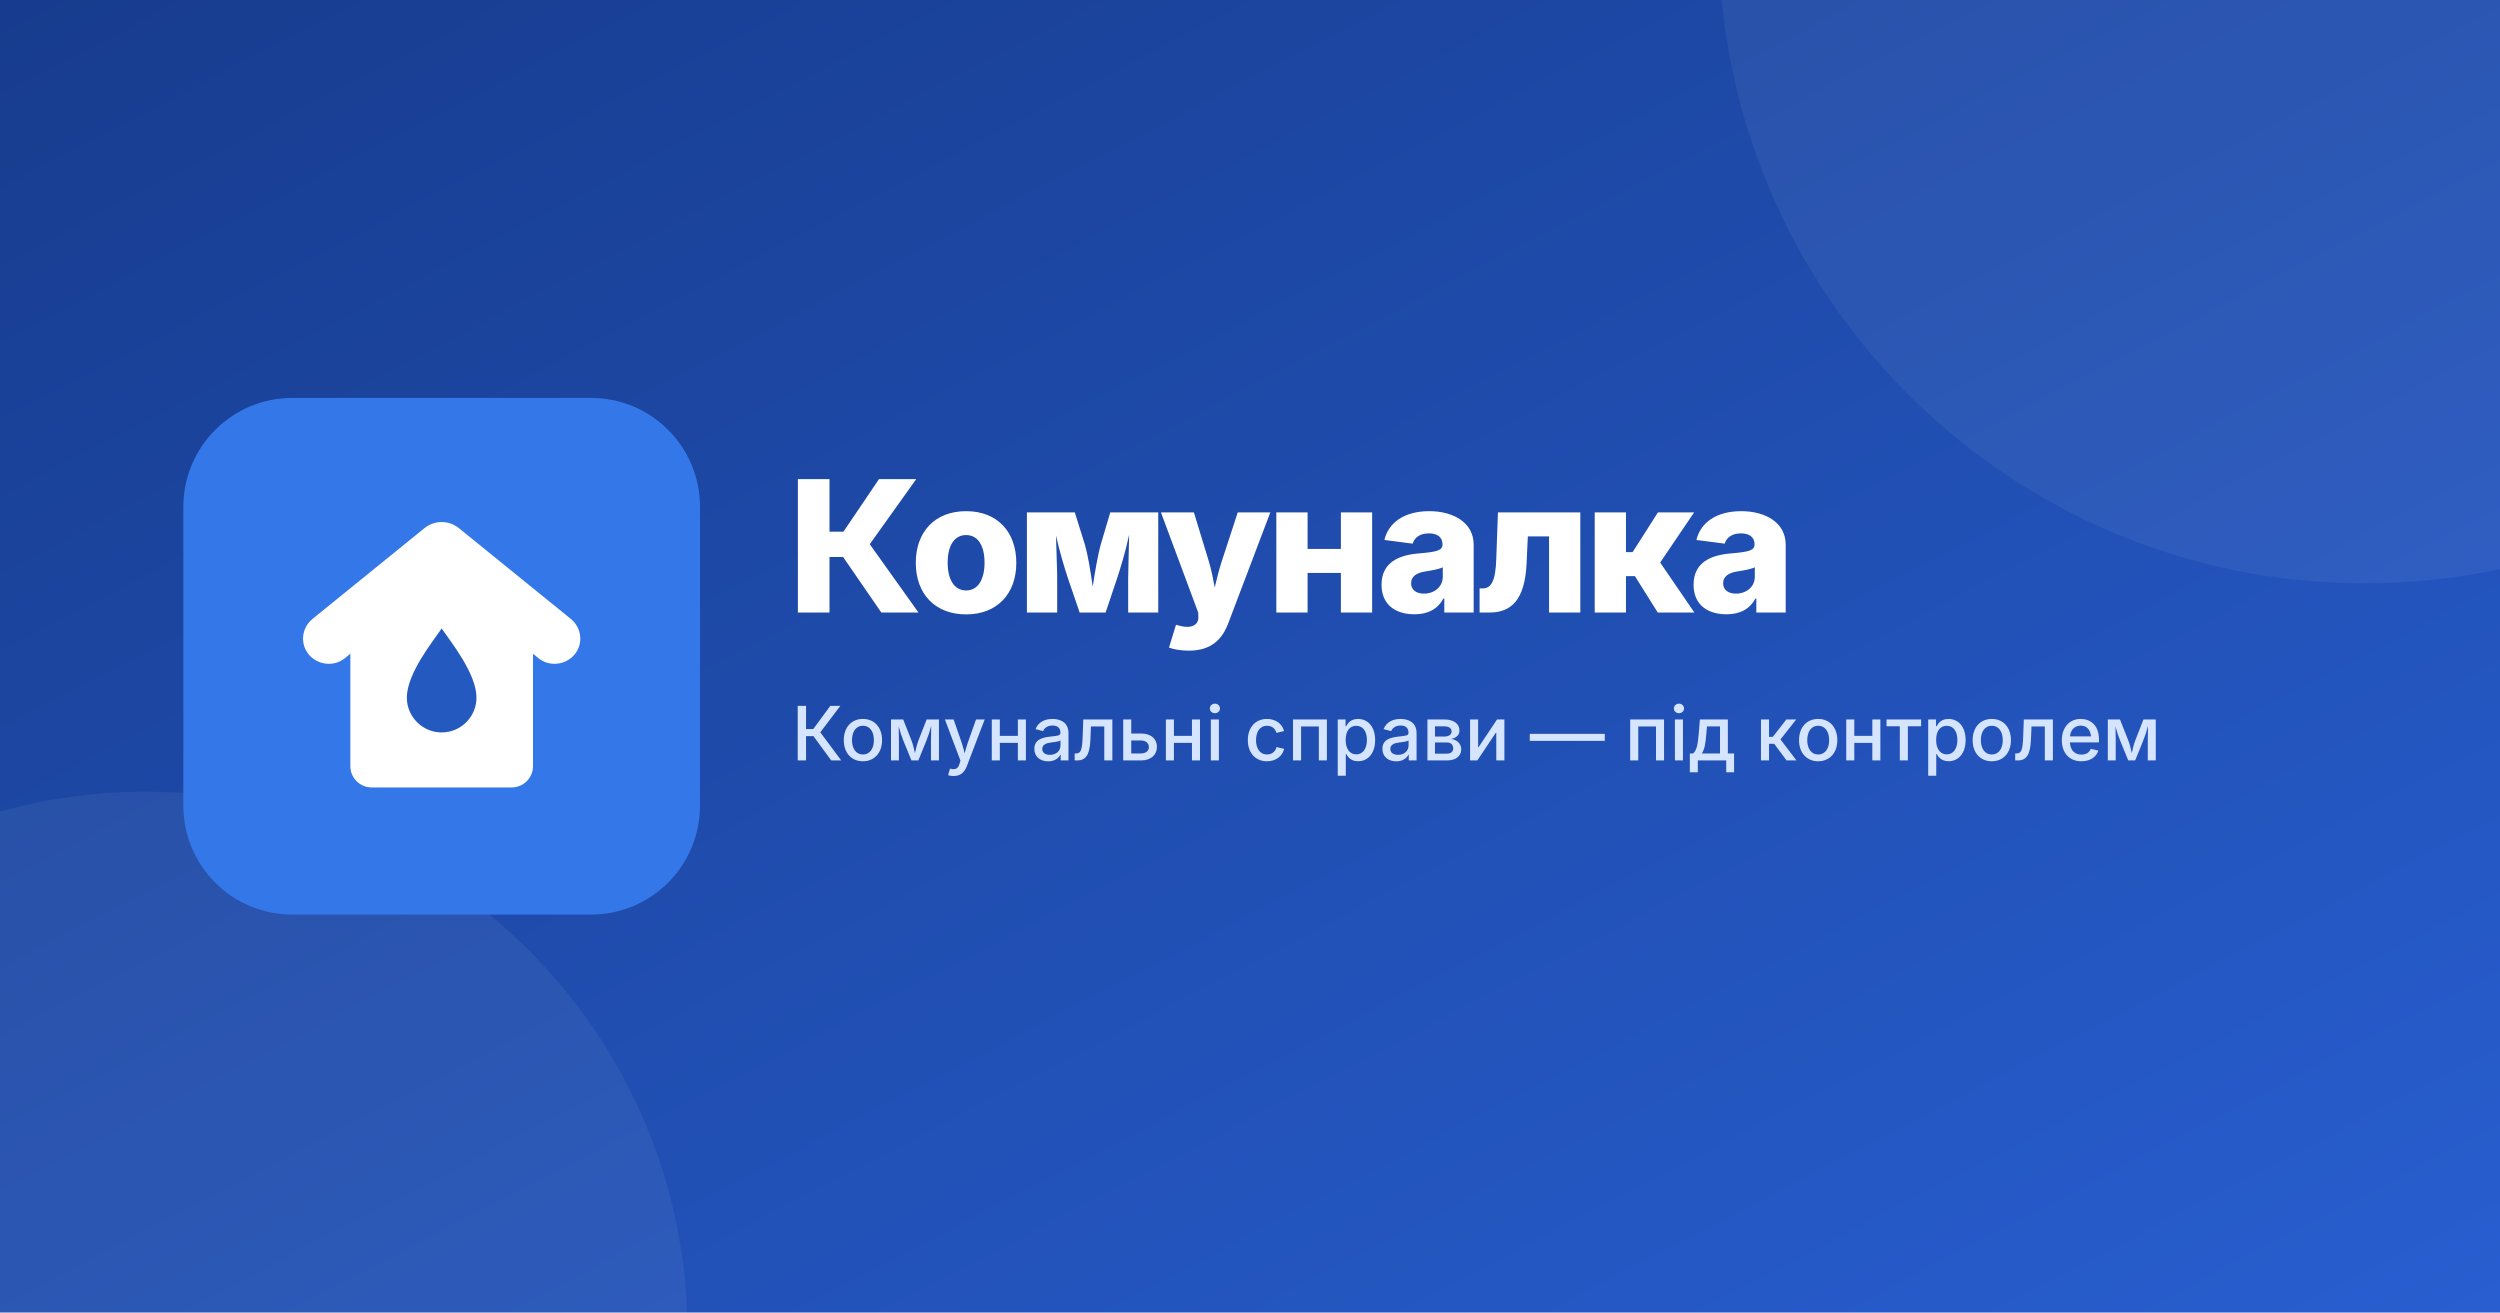
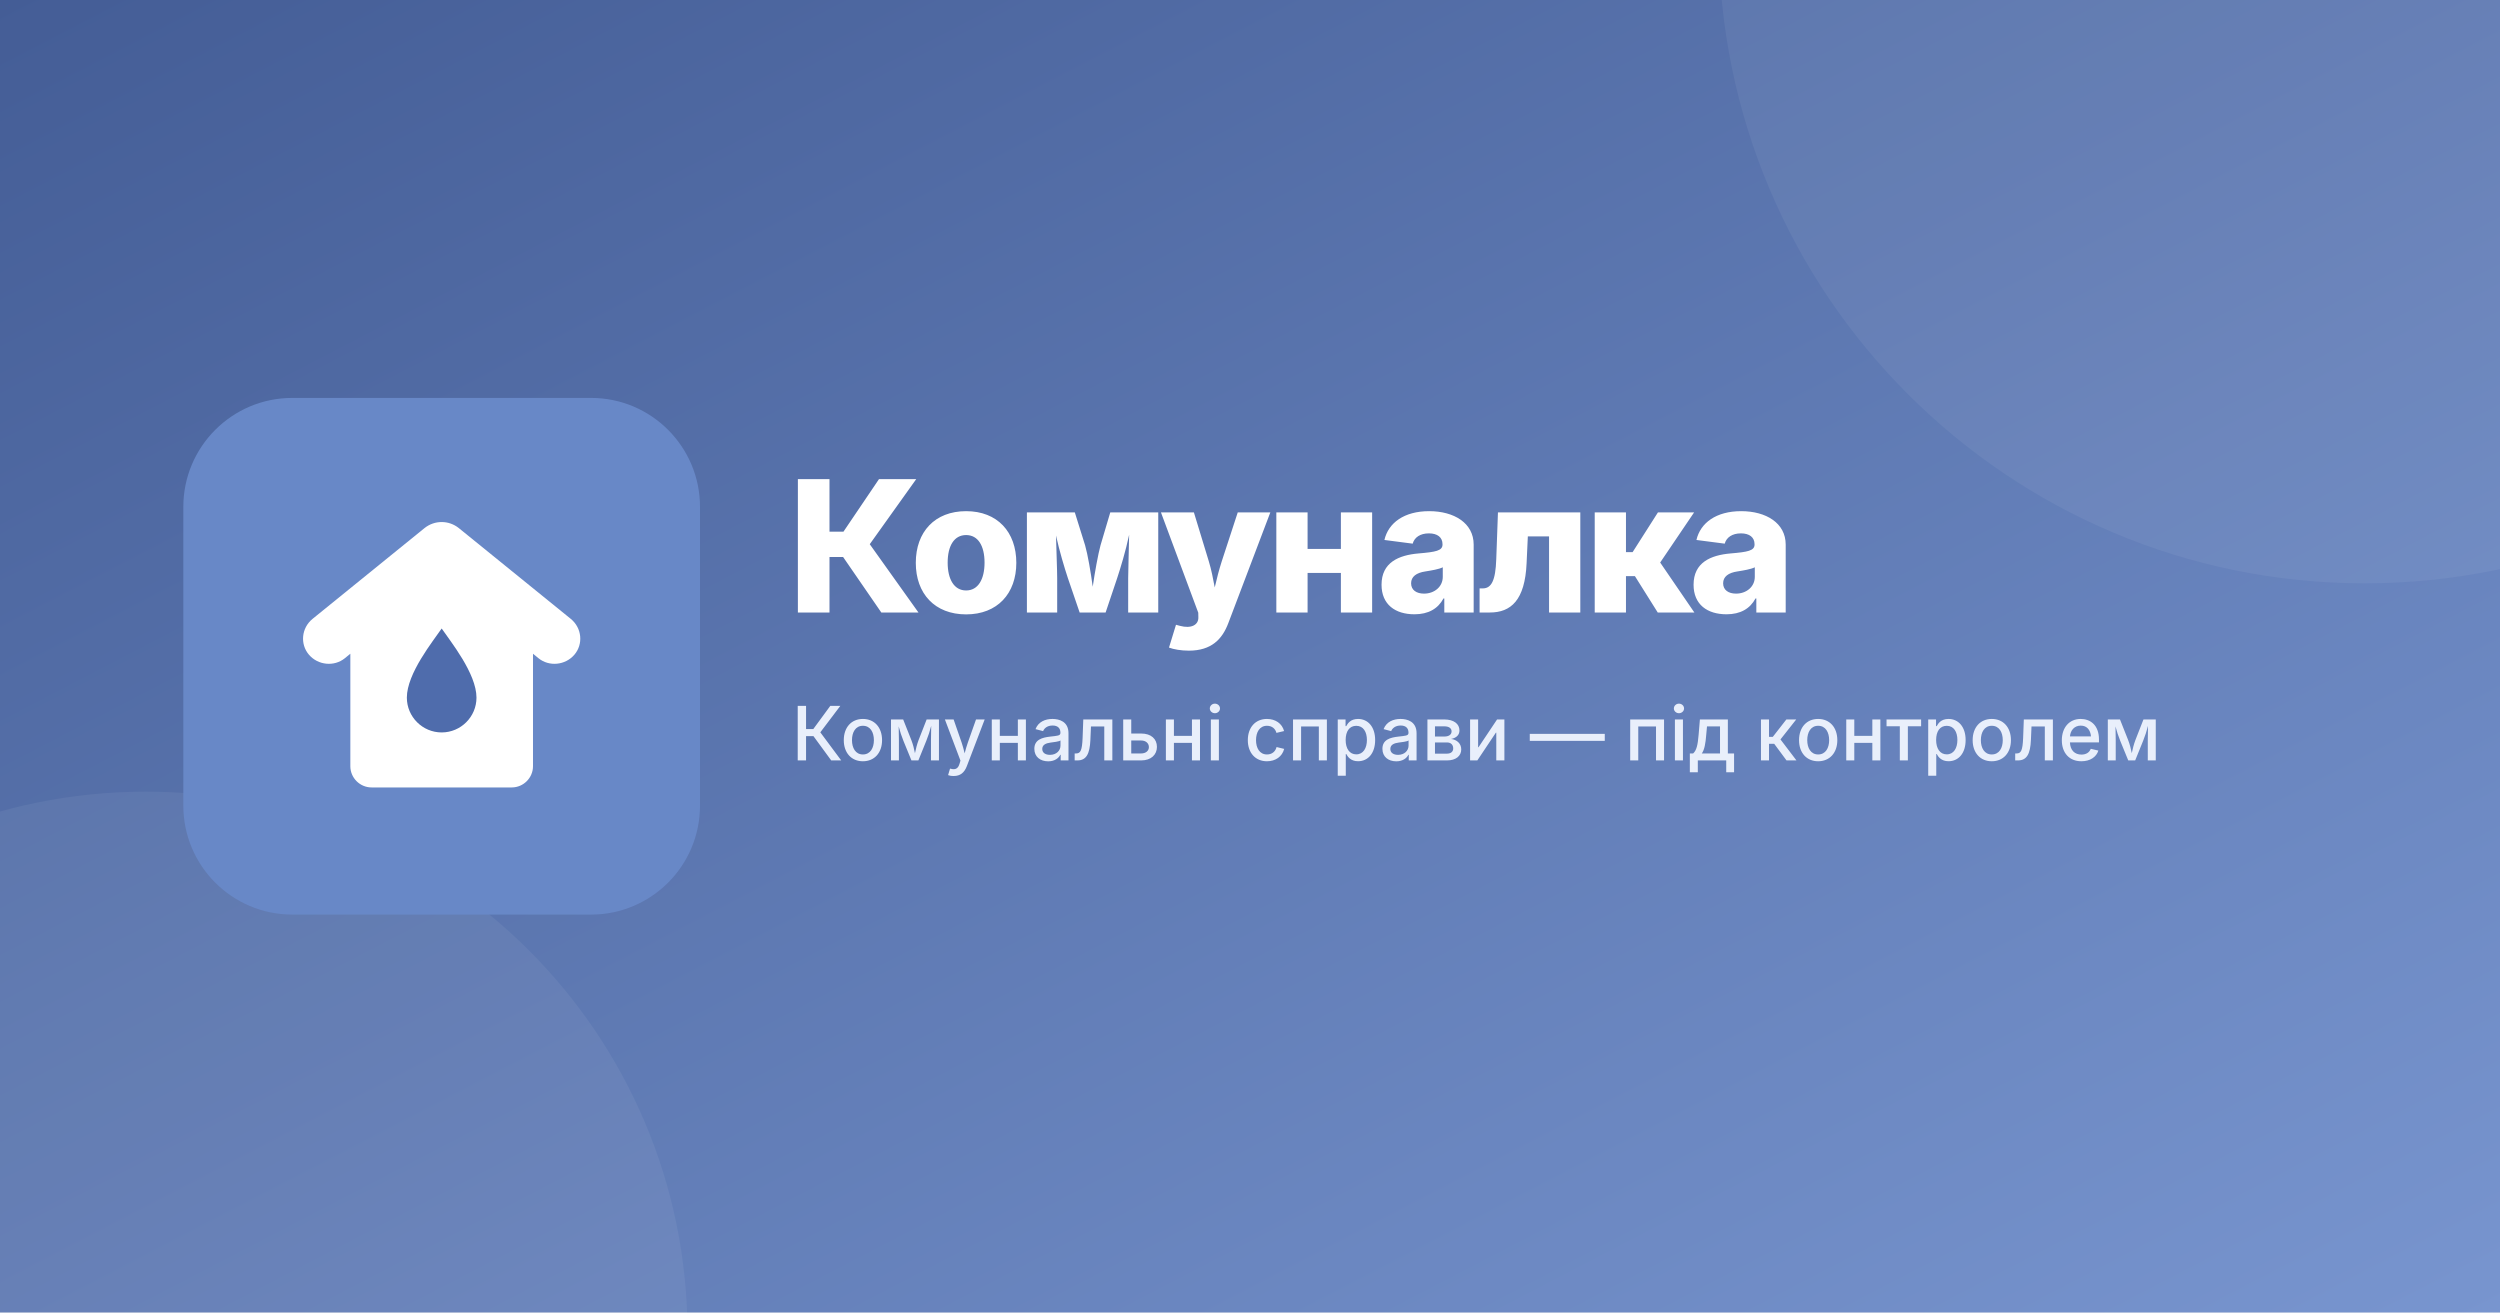
<svg xmlns="http://www.w3.org/2000/svg" viewBox="0 0 1200 630" role="img" aria-label="Комуналка — розумний облік комунальних">
  <defs>
    <linearGradient id="background" x1="0" y1="0" x2="1" y2="1">
-       <stop offset="0" stop-color="#173c8e" />
-       <stop offset="1" stop-color="#285ed0" />
+       <stop offset="0" stop-color="#445d96" />
+       <stop offset="1" stop-color="#7895cf" />
    </linearGradient>
  </defs>
  <path fill="url(#background)" d="M0 0h1200v630H0z" />
  <circle cx="1135" cy="-30" r="310" fill="#fff" opacity=".055" />
  <circle cx="70" cy="640" r="260" fill="#fff" opacity=".055" />
  <svg x="88" y="191" width="248" height="248" viewBox="0 0 1024 1024">
-     <rect width="1024" height="1024" rx="216" fill="#3477e8" />
+     <rect width="1024" height="1024" rx="216" fill="#6888c7" />
    <path fill="#fff" d="M512 246c-12 0-24 4-34 12L256 438c-22 18-25 50-7 71 18 21 50 24 71 7l11-9v223c0 23 19 42 42 42h278c23 0 42-19 42-42V507l11 9c21 17 53 14 71-7 18-21 15-53-7-71L546 258c-10-8-22-12-34-12Z" />
-     <path fill="#2459bf" d="M512 457c-17 25-69 89-69 137 0 38 31 69 69 69s69-31 69-69c0-48-52-112-69-137Z" />
+     <path fill="#4f6cac" d="M512 457c-17 25-69 89-69 137 0 38 31 69 69 69s69-31 69-69c0-48-52-112-69-137Z" />
  </svg>
  <text x="378" y="294" fill="#fff" font-family="Inter, Arial, sans-serif" font-size="88" font-weight="800" letter-spacing="-3">Комуналка</text>
-   <text x="380" y="365" fill="#d6e5ff" font-family="Inter, Arial, sans-serif" font-size="36" font-weight="500">Комунальні справи — під контролем</text>
+   <text x="380" y="365" fill="#e9effb" font-family="Inter, Arial, sans-serif" font-size="36" font-weight="500">Комунальні справи — під контролем</text>
</svg>
